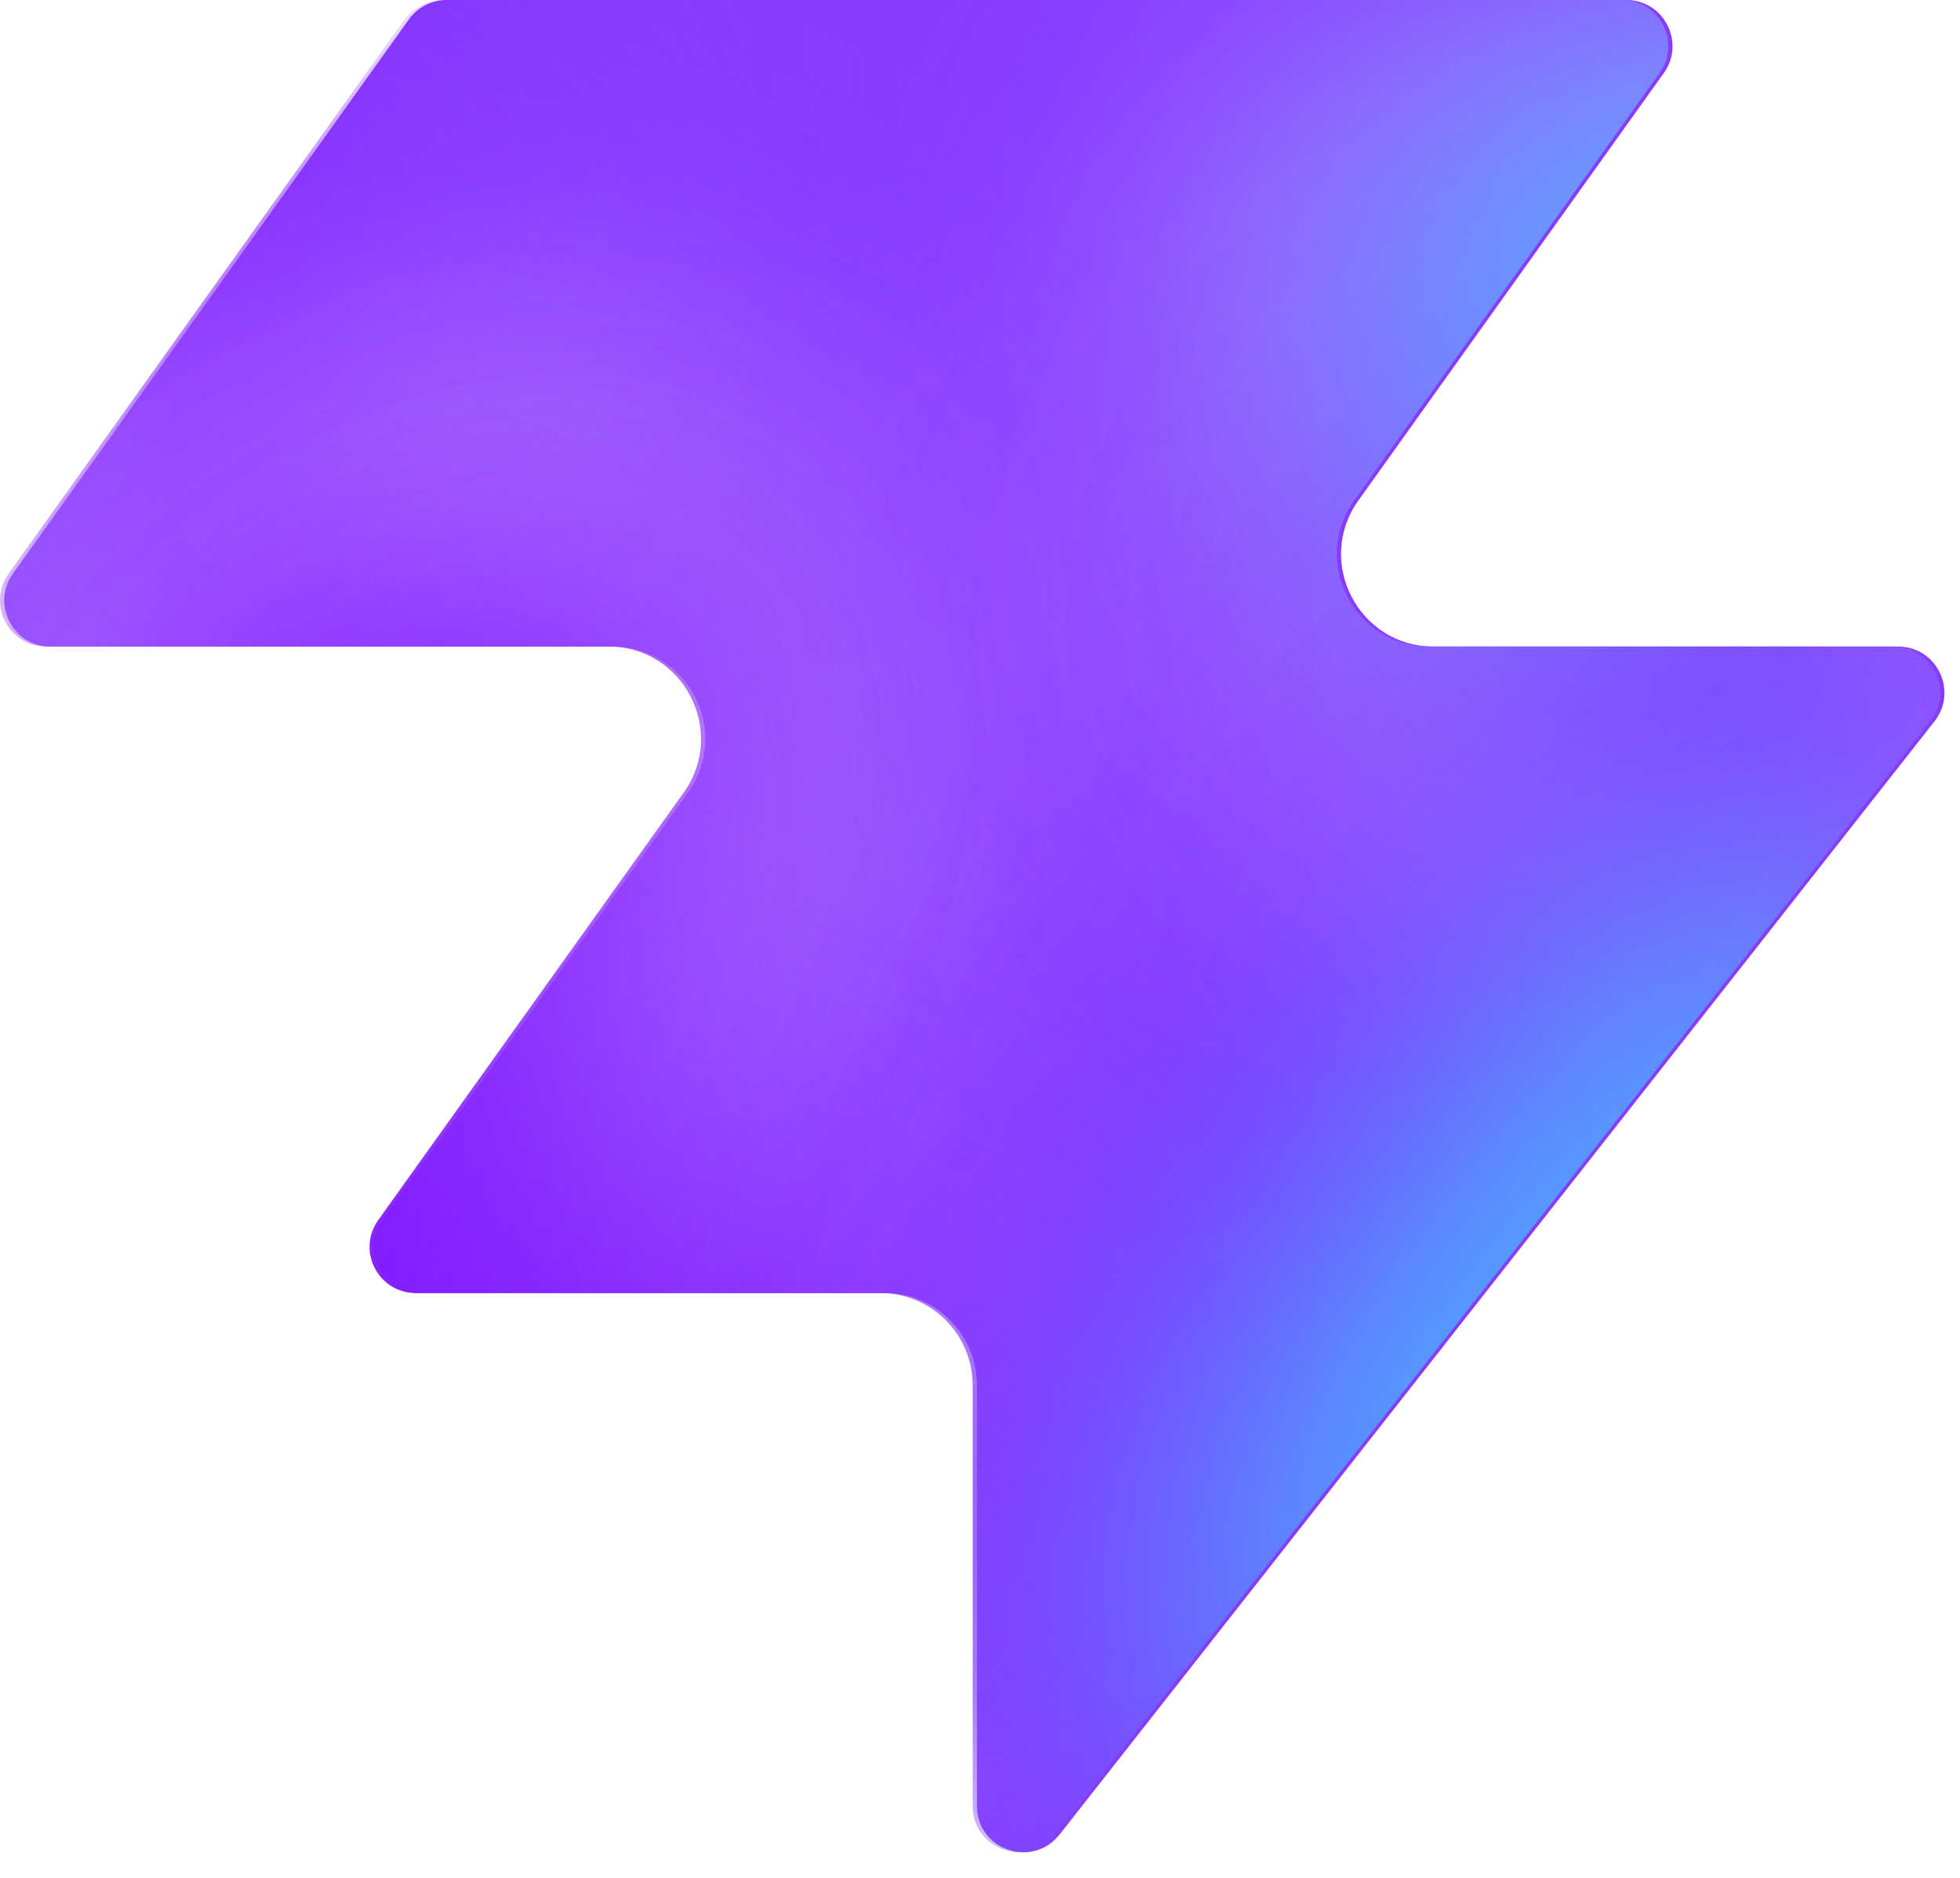
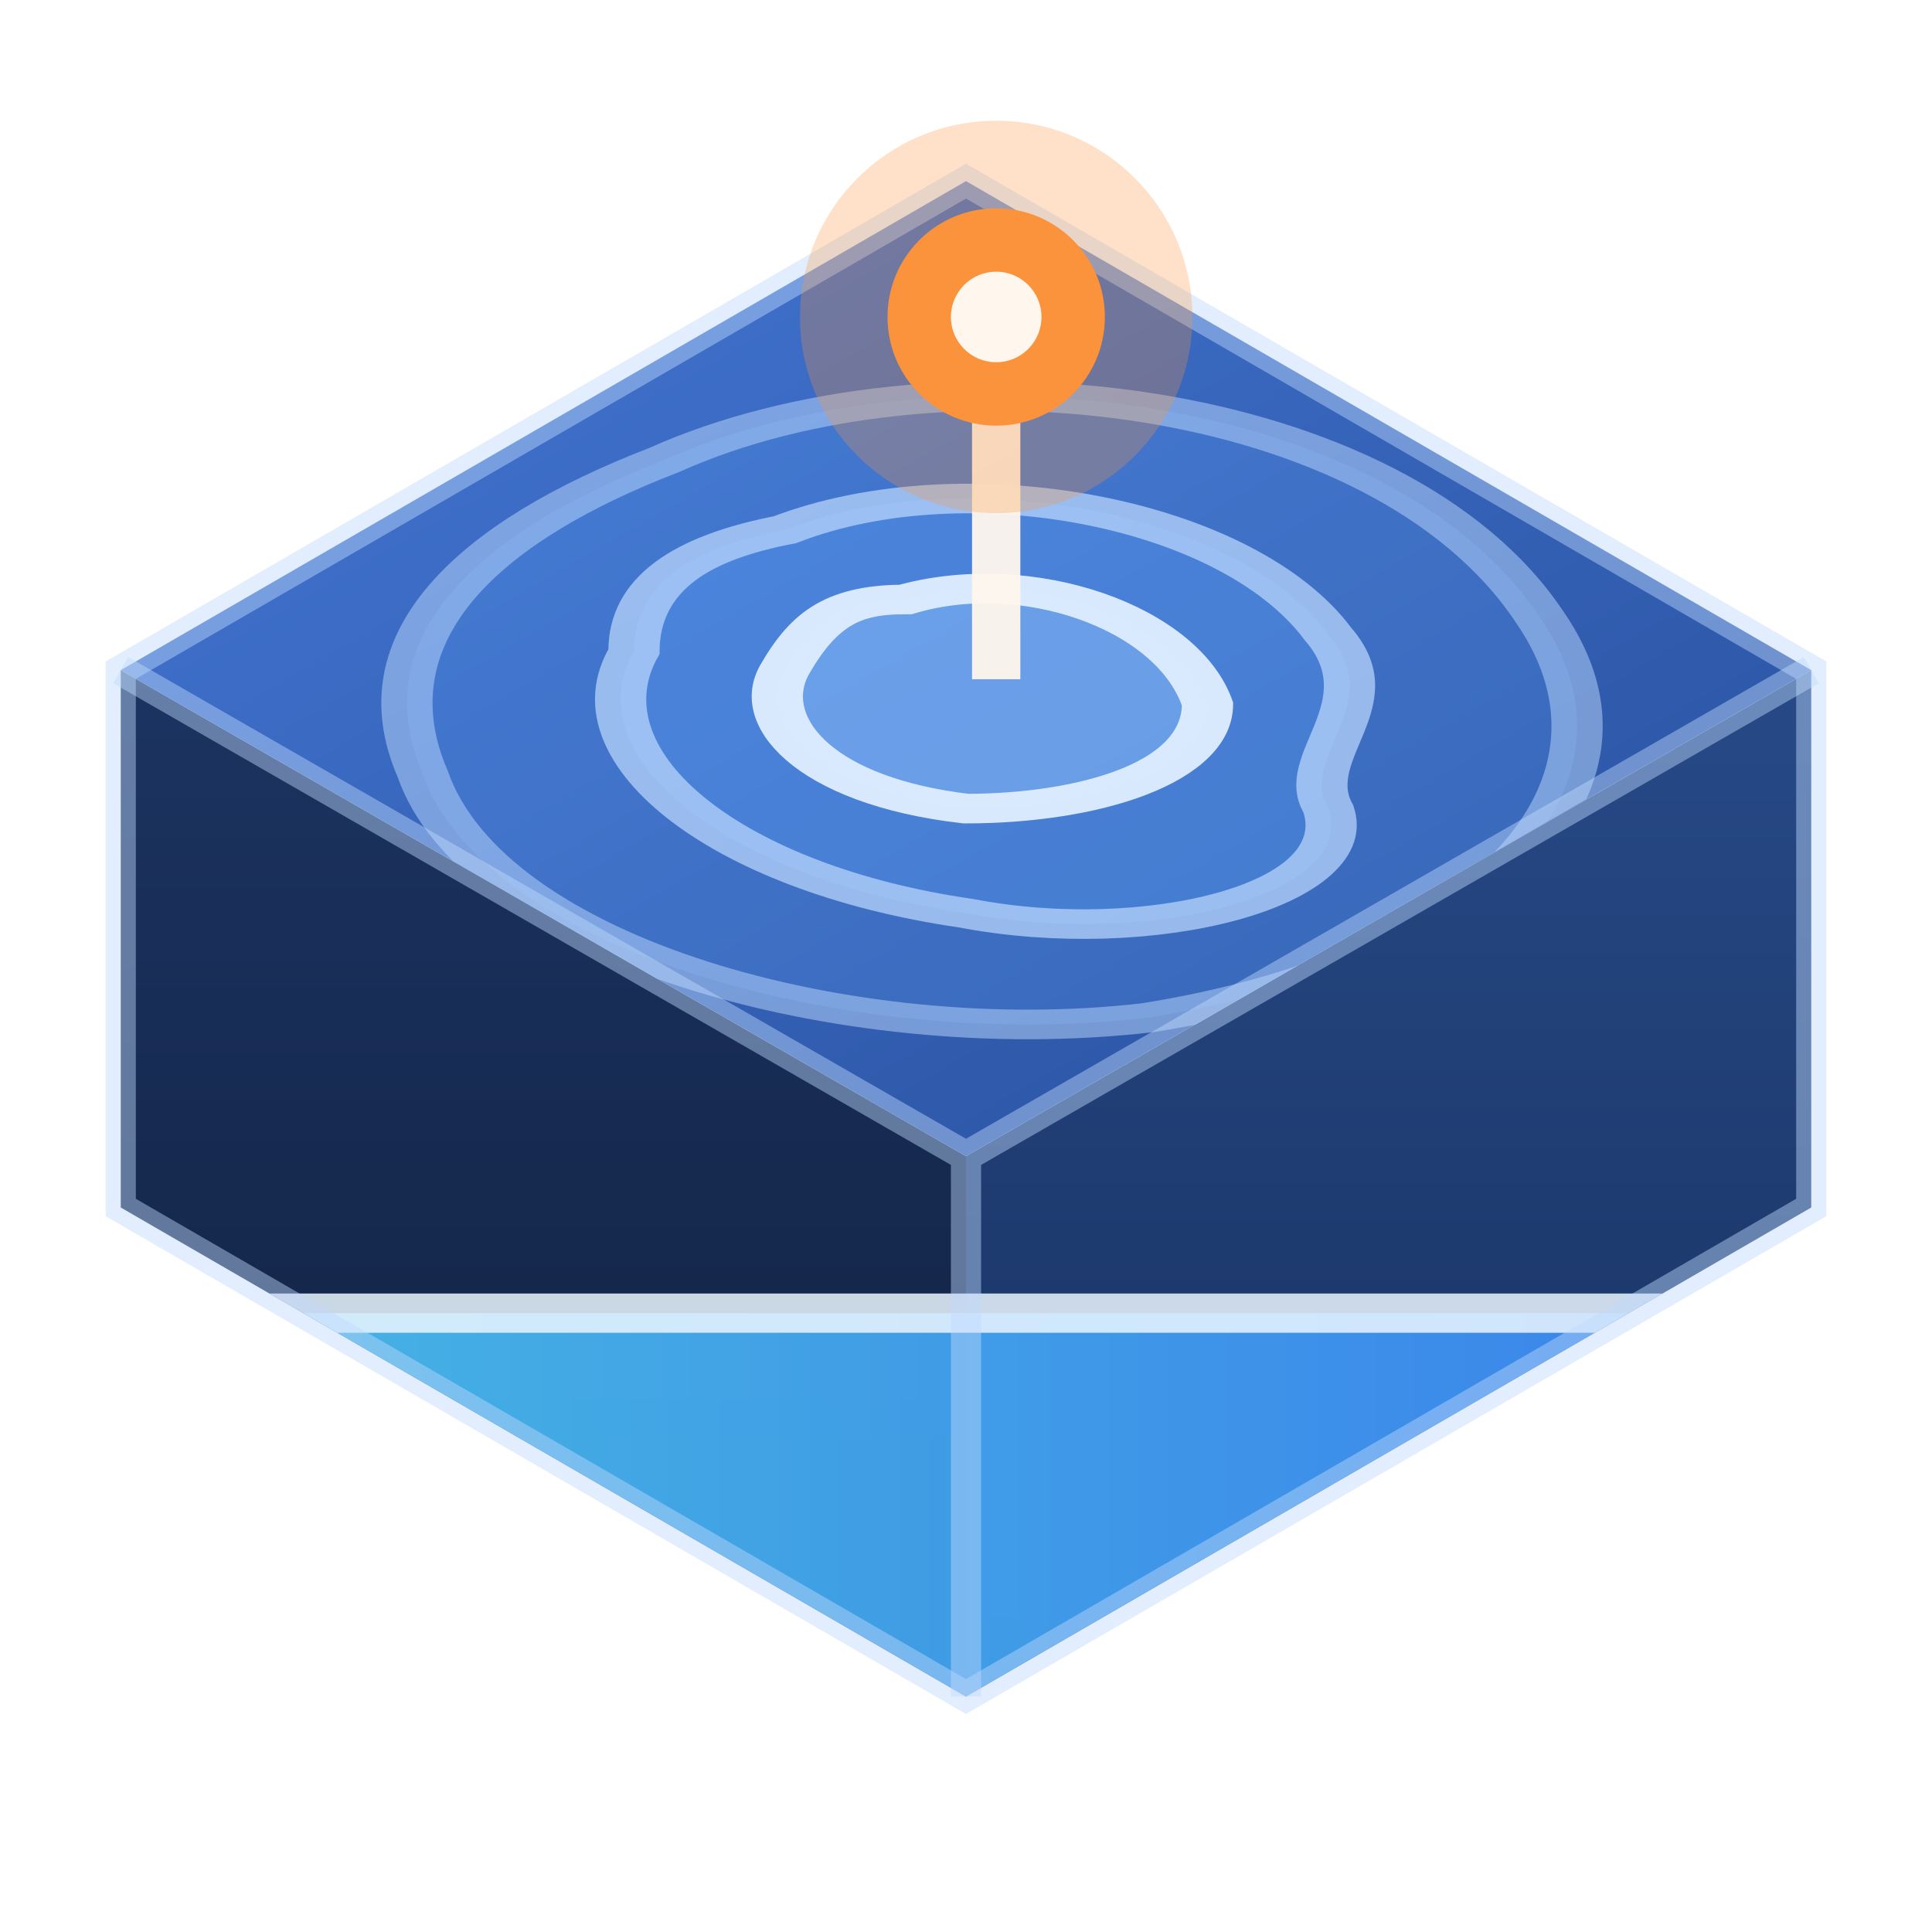
- <svg xmlns="http://www.w3.org/2000/svg" width="48" height="46" fill="none" viewBox="0 0 48 46">
-   <path fill="#863bff" d="M25.946 44.938c-.664.845-2.021.375-2.021-.698V33.937a2.26 2.26 0 0 0-2.262-2.262H10.287c-.92 0-1.456-1.04-.92-1.788l7.48-10.471c1.07-1.497 0-3.578-1.842-3.578H1.237c-.92 0-1.456-1.04-.92-1.788L10.013.474c.214-.297.556-.474.92-.474h28.894c.92 0 1.456 1.04.92 1.788l-7.48 10.471c-1.07 1.498 0 3.579 1.842 3.579h11.377c.943 0 1.473 1.088.89 1.83L25.947 44.94z" style="fill:#863bff;fill:color(display-p3 .525 .23 1);fill-opacity:1" />
-   <mask id="a" width="48" height="46" x="0" y="0" maskUnits="userSpaceOnUse" style="mask-type:alpha">
-     <path fill="#000" d="M25.842 44.938c-.664.844-2.021.375-2.021-.698V33.937a2.26 2.26 0 0 0-2.262-2.262H10.183c-.92 0-1.456-1.04-.92-1.788l7.48-10.471c1.07-1.498 0-3.579-1.842-3.579H1.133c-.92 0-1.456-1.04-.92-1.787L9.91.473c.214-.297.556-.474.92-.474h28.894c.92 0 1.456 1.04.92 1.788l-7.48 10.471c-1.07 1.498 0 3.578 1.842 3.578h11.377c.943 0 1.473 1.088.89 1.832L25.843 44.94z" style="fill:#000;fill-opacity:1" />
-   </mask>
-   <g mask="url(#a)">
-     <g filter="url(#b)">
-       <ellipse cx="5.508" cy="14.704" fill="#ede6ff" rx="5.508" ry="14.704" style="fill:#ede6ff;fill:color(display-p3 .927 .903 1);fill-opacity:1" transform="matrix(.00324 1 1 -.00324 -4.47 31.516)" />
-     </g>
-     <g filter="url(#c)">
-       <ellipse cx="10.399" cy="29.851" fill="#ede6ff" rx="10.399" ry="29.851" style="fill:#ede6ff;fill:color(display-p3 .927 .903 1);fill-opacity:1" transform="matrix(.00324 1 1 -.00324 -39.328 7.883)" />
-     </g>
-     <g filter="url(#d)">
-       <ellipse cx="5.508" cy="30.487" fill="#7e14ff" rx="5.508" ry="30.487" style="fill:#7e14ff;fill:color(display-p3 .492 .077 1);fill-opacity:1" transform="rotate(89.814 -25.913 -14.639)scale(1 -1)" />
-     </g>
-     <g filter="url(#e)">
-       <ellipse cx="5.508" cy="30.599" fill="#7e14ff" rx="5.508" ry="30.599" style="fill:#7e14ff;fill:color(display-p3 .492 .077 1);fill-opacity:1" transform="rotate(89.814 -32.644 -3.334)scale(1 -1)" />
-     </g>
-     <g filter="url(#f)">
-       <ellipse cx="5.508" cy="30.599" fill="#7e14ff" rx="5.508" ry="30.599" style="fill:#7e14ff;fill:color(display-p3 .492 .077 1);fill-opacity:1" transform="matrix(.00324 1 1 -.00324 -34.34 30.47)" />
-     </g>
-     <g filter="url(#g)">
-       <ellipse cx="14.072" cy="22.078" fill="#ede6ff" rx="14.072" ry="22.078" style="fill:#ede6ff;fill:color(display-p3 .927 .903 1);fill-opacity:1" transform="rotate(93.35 24.506 48.493)scale(-1 1)" />
-     </g>
-     <g filter="url(#h)">
-       <ellipse cx="3.47" cy="21.501" fill="#7e14ff" rx="3.47" ry="21.501" style="fill:#7e14ff;fill:color(display-p3 .492 .077 1);fill-opacity:1" transform="rotate(89.009 28.708 47.59)scale(-1 1)" />
-     </g>
-     <g filter="url(#i)">
-       <ellipse cx="3.47" cy="21.501" fill="#7e14ff" rx="3.47" ry="21.501" style="fill:#7e14ff;fill:color(display-p3 .492 .077 1);fill-opacity:1" transform="rotate(89.009 28.708 47.59)scale(-1 1)" />
-     </g>
-     <g filter="url(#j)">
-       <ellipse cx=".387" cy="8.972" fill="#7e14ff" rx="4.407" ry="29.108" style="fill:#7e14ff;fill:color(display-p3 .492 .077 1);fill-opacity:1" transform="rotate(39.51 .387 8.972)" />
-     </g>
-     <g filter="url(#k)">
-       <ellipse cx="47.523" cy="-6.092" fill="#7e14ff" rx="4.407" ry="29.108" style="fill:#7e14ff;fill:color(display-p3 .492 .077 1);fill-opacity:1" transform="rotate(37.892 47.523 -6.092)" />
-     </g>
-     <g filter="url(#l)">
-       <ellipse cx="41.412" cy="6.333" fill="#47bfff" rx="5.971" ry="9.665" style="fill:#47bfff;fill:color(display-p3 .28 .748 1);fill-opacity:1" transform="rotate(37.892 41.412 6.333)" />
-     </g>
-     <g filter="url(#m)">
-       <ellipse cx="-1.879" cy="38.332" fill="#7e14ff" rx="4.407" ry="29.108" style="fill:#7e14ff;fill:color(display-p3 .492 .077 1);fill-opacity:1" transform="rotate(37.892 -1.88 38.332)" />
-     </g>
-     <g filter="url(#n)">
-       <ellipse cx="-1.879" cy="38.332" fill="#7e14ff" rx="4.407" ry="29.108" style="fill:#7e14ff;fill:color(display-p3 .492 .077 1);fill-opacity:1" transform="rotate(37.892 -1.88 38.332)" />
-     </g>
-     <g filter="url(#o)">
-       <ellipse cx="35.651" cy="29.907" fill="#7e14ff" rx="4.407" ry="29.108" style="fill:#7e14ff;fill:color(display-p3 .492 .077 1);fill-opacity:1" transform="rotate(37.892 35.651 29.907)" />
-     </g>
-     <g filter="url(#p)">
-       <ellipse cx="38.418" cy="32.4" fill="#47bfff" rx="5.971" ry="15.297" style="fill:#47bfff;fill:color(display-p3 .28 .748 1);fill-opacity:1" transform="rotate(37.892 38.418 32.4)" />
-     </g>
+ <svg xmlns="http://www.w3.org/2000/svg" viewBox="0 0 64 64" width="64" height="64">
+   <defs>
+     <linearGradient id="top" x1="0" y1="0" x2="1" y2="1">
+       <stop offset="0" stop-color="#4478d6" />
+       <stop offset="1" stop-color="#284f9c" />
+     </linearGradient>
+     <linearGradient id="left" x1="0" y1="0" x2="0" y2="1">
+       <stop offset="0" stop-color="#1c3462" />
+       <stop offset="1" stop-color="#101f3d" />
+     </linearGradient>
+     <linearGradient id="right" x1="0" y1="0" x2="0" y2="1">
+       <stop offset="0" stop-color="#274a88" />
+       <stop offset="1" stop-color="#172f5c" />
+     </linearGradient>
+     <linearGradient id="water" x1="0" y1="0" x2="1" y2="0">
+       <stop offset="0" stop-color="#4cc9f0" />
+       <stop offset="1" stop-color="#3b82f6" />
+     </linearGradient>
+     <clipPath id="topface">
+       <rect x="0" y="0" width="28" height="28" />
+     </clipPath>
+     <clipPath id="body">
+       <path d="M32 6 L60 22.2 L60 40 L32 56.2 L4 40 L4 22.2 Z" />
+     </clipPath>
+   </defs>
+   <path d="M4 22.2 L32 38.3 L32 56.2 L4 40 Z" fill="url(#left)" />
+   <path d="M32 38.3 L60 22.2 L60 40 L32 56.2 Z" fill="url(#right)" />
+   <path d="M32 6 L60 22.2 L32 38.3 L4 22.2 Z" fill="url(#top)" />
+   <g transform="matrix(1 0.5774 -1 0.5774 32 6)" clip-path="url(#topface)">
+     <path d="M3 13 C4 5 13 -1 22 3 C29 6 31 14 27 21 C23 27 14 30 8 26 C3 23 2 18 3 13 Z" fill="#60a5fa" fill-opacity="0.22" stroke="#bfdbfe" stroke-opacity="0.5" stroke-width="1.2" />
+     <path d="M7 13 C8 8 14 5 19 7 C22 8 22 11 24 12 C27 14 25 19 21 21 C16 24 10 23 8 19 C6 17 6 15 7 13 Z" fill="#60a5fa" fill-opacity="0.3" stroke="#bfdbfe" stroke-opacity="0.7" stroke-width="1.2" />
+     <path d="M11 13 C12 10 16 9 19 11 C21 13 20 16 18 18 C15 20 12 19 11 17 C10 15 10 14 11 13 Z" fill="#93c5fd" fill-opacity="0.45" stroke="#e0efff" stroke-opacity="0.95" stroke-width="1.2" />
  </g>
-   <defs>
-     <filter id="b" width="60.045" height="41.654" x="-19.77" y="16.149" color-interpolation-filters="sRGB" filterUnits="userSpaceOnUse">
-       <feFlood flood-opacity="0" result="BackgroundImageFix" />
-       <feBlend in="SourceGraphic" in2="BackgroundImageFix" result="shape" />
-       <feGaussianBlur result="effect1_foregroundBlur_2002_17158" stdDeviation="7.659" />
-     </filter>
-     <filter id="c" width="90.34" height="51.437" x="-54.613" y="-7.533" color-interpolation-filters="sRGB" filterUnits="userSpaceOnUse">
-       <feFlood flood-opacity="0" result="BackgroundImageFix" />
-       <feBlend in="SourceGraphic" in2="BackgroundImageFix" result="shape" />
-       <feGaussianBlur result="effect1_foregroundBlur_2002_17158" stdDeviation="7.659" />
-     </filter>
-     <filter id="d" width="79.355" height="29.4" x="-49.64" y="2.03" color-interpolation-filters="sRGB" filterUnits="userSpaceOnUse">
-       <feFlood flood-opacity="0" result="BackgroundImageFix" />
-       <feBlend in="SourceGraphic" in2="BackgroundImageFix" result="shape" />
-       <feGaussianBlur result="effect1_foregroundBlur_2002_17158" stdDeviation="4.596" />
-     </filter>
-     <filter id="e" width="79.579" height="29.4" x="-45.045" y="20.029" color-interpolation-filters="sRGB" filterUnits="userSpaceOnUse">
-       <feFlood flood-opacity="0" result="BackgroundImageFix" />
-       <feBlend in="SourceGraphic" in2="BackgroundImageFix" result="shape" />
-       <feGaussianBlur result="effect1_foregroundBlur_2002_17158" stdDeviation="4.596" />
-     </filter>
-     <filter id="f" width="79.579" height="29.4" x="-43.513" y="21.178" color-interpolation-filters="sRGB" filterUnits="userSpaceOnUse">
-       <feFlood flood-opacity="0" result="BackgroundImageFix" />
-       <feBlend in="SourceGraphic" in2="BackgroundImageFix" result="shape" />
-       <feGaussianBlur result="effect1_foregroundBlur_2002_17158" stdDeviation="4.596" />
-     </filter>
-     <filter id="g" width="74.749" height="58.852" x="15.756" y="-17.901" color-interpolation-filters="sRGB" filterUnits="userSpaceOnUse">
-       <feFlood flood-opacity="0" result="BackgroundImageFix" />
-       <feBlend in="SourceGraphic" in2="BackgroundImageFix" result="shape" />
-       <feGaussianBlur result="effect1_foregroundBlur_2002_17158" stdDeviation="7.659" />
-     </filter>
-     <filter id="h" width="61.377" height="25.362" x="23.548" y="2.284" color-interpolation-filters="sRGB" filterUnits="userSpaceOnUse">
-       <feFlood flood-opacity="0" result="BackgroundImageFix" />
-       <feBlend in="SourceGraphic" in2="BackgroundImageFix" result="shape" />
-       <feGaussianBlur result="effect1_foregroundBlur_2002_17158" stdDeviation="4.596" />
-     </filter>
-     <filter id="i" width="61.377" height="25.362" x="23.548" y="2.284" color-interpolation-filters="sRGB" filterUnits="userSpaceOnUse">
-       <feFlood flood-opacity="0" result="BackgroundImageFix" />
-       <feBlend in="SourceGraphic" in2="BackgroundImageFix" result="shape" />
-       <feGaussianBlur result="effect1_foregroundBlur_2002_17158" stdDeviation="4.596" />
-     </filter>
-     <filter id="j" width="56.045" height="63.649" x="-27.636" y="-22.853" color-interpolation-filters="sRGB" filterUnits="userSpaceOnUse">
-       <feFlood flood-opacity="0" result="BackgroundImageFix" />
-       <feBlend in="SourceGraphic" in2="BackgroundImageFix" result="shape" />
-       <feGaussianBlur result="effect1_foregroundBlur_2002_17158" stdDeviation="4.596" />
-     </filter>
-     <filter id="k" width="54.814" height="64.646" x="20.116" y="-38.415" color-interpolation-filters="sRGB" filterUnits="userSpaceOnUse">
-       <feFlood flood-opacity="0" result="BackgroundImageFix" />
-       <feBlend in="SourceGraphic" in2="BackgroundImageFix" result="shape" />
-       <feGaussianBlur result="effect1_foregroundBlur_2002_17158" stdDeviation="4.596" />
-     </filter>
-     <filter id="l" width="33.541" height="35.313" x="24.641" y="-11.323" color-interpolation-filters="sRGB" filterUnits="userSpaceOnUse">
-       <feFlood flood-opacity="0" result="BackgroundImageFix" />
-       <feBlend in="SourceGraphic" in2="BackgroundImageFix" result="shape" />
-       <feGaussianBlur result="effect1_foregroundBlur_2002_17158" stdDeviation="4.596" />
-     </filter>
-     <filter id="m" width="54.814" height="64.646" x="-29.286" y="6.009" color-interpolation-filters="sRGB" filterUnits="userSpaceOnUse">
-       <feFlood flood-opacity="0" result="BackgroundImageFix" />
-       <feBlend in="SourceGraphic" in2="BackgroundImageFix" result="shape" />
-       <feGaussianBlur result="effect1_foregroundBlur_2002_17158" stdDeviation="4.596" />
-     </filter>
-     <filter id="n" width="54.814" height="64.646" x="-29.286" y="6.009" color-interpolation-filters="sRGB" filterUnits="userSpaceOnUse">
-       <feFlood flood-opacity="0" result="BackgroundImageFix" />
-       <feBlend in="SourceGraphic" in2="BackgroundImageFix" result="shape" />
-       <feGaussianBlur result="effect1_foregroundBlur_2002_17158" stdDeviation="4.596" />
-     </filter>
-     <filter id="o" width="54.814" height="64.646" x="8.244" y="-2.416" color-interpolation-filters="sRGB" filterUnits="userSpaceOnUse">
-       <feFlood flood-opacity="0" result="BackgroundImageFix" />
-       <feBlend in="SourceGraphic" in2="BackgroundImageFix" result="shape" />
-       <feGaussianBlur result="effect1_foregroundBlur_2002_17158" stdDeviation="4.596" />
-     </filter>
-     <filter id="p" width="39.409" height="43.623" x="18.713" y="10.588" color-interpolation-filters="sRGB" filterUnits="userSpaceOnUse">
-       <feFlood flood-opacity="0" result="BackgroundImageFix" />
-       <feBlend in="SourceGraphic" in2="BackgroundImageFix" result="shape" />
-       <feGaussianBlur result="effect1_foregroundBlur_2002_17158" stdDeviation="4.596" />
-     </filter>
-   </defs>
+   <g clip-path="url(#body)">
+     <path d="M0 43.5 L64 43.5 L64 64 L0 64 Z" fill="url(#water)" fill-opacity="0.92" />
+     <path d="M0 43.5 L64 43.5" stroke="#eaf6ff" stroke-opacity="0.85" stroke-width="1.3" />
+   </g>
+   <path d="M32 6 L60 22.2 L60 40 L32 56.2 L4 40 L4 22.2 Z" fill="none" stroke="#bfdbfe" stroke-opacity="0.45" stroke-width="1" />
+   <path d="M60 22.2 L32 38.3 L4 22.2 M32 38.3 L32 56.2" fill="none" stroke="#bfdbfe" stroke-opacity="0.45" stroke-width="1" />
+   <line x1="33" y1="22.5" x2="33" y2="13" stroke="#fff7ed" stroke-opacity="0.95" stroke-width="1.6" />
+   <circle cx="33" cy="10.5" r="6.5" fill="#fb923c" fill-opacity="0.28" />
+   <circle cx="33" cy="10.5" r="3.6" fill="#fb923c" />
+   <circle cx="33" cy="10.5" r="1.5" fill="#fff7ed" />
</svg>
